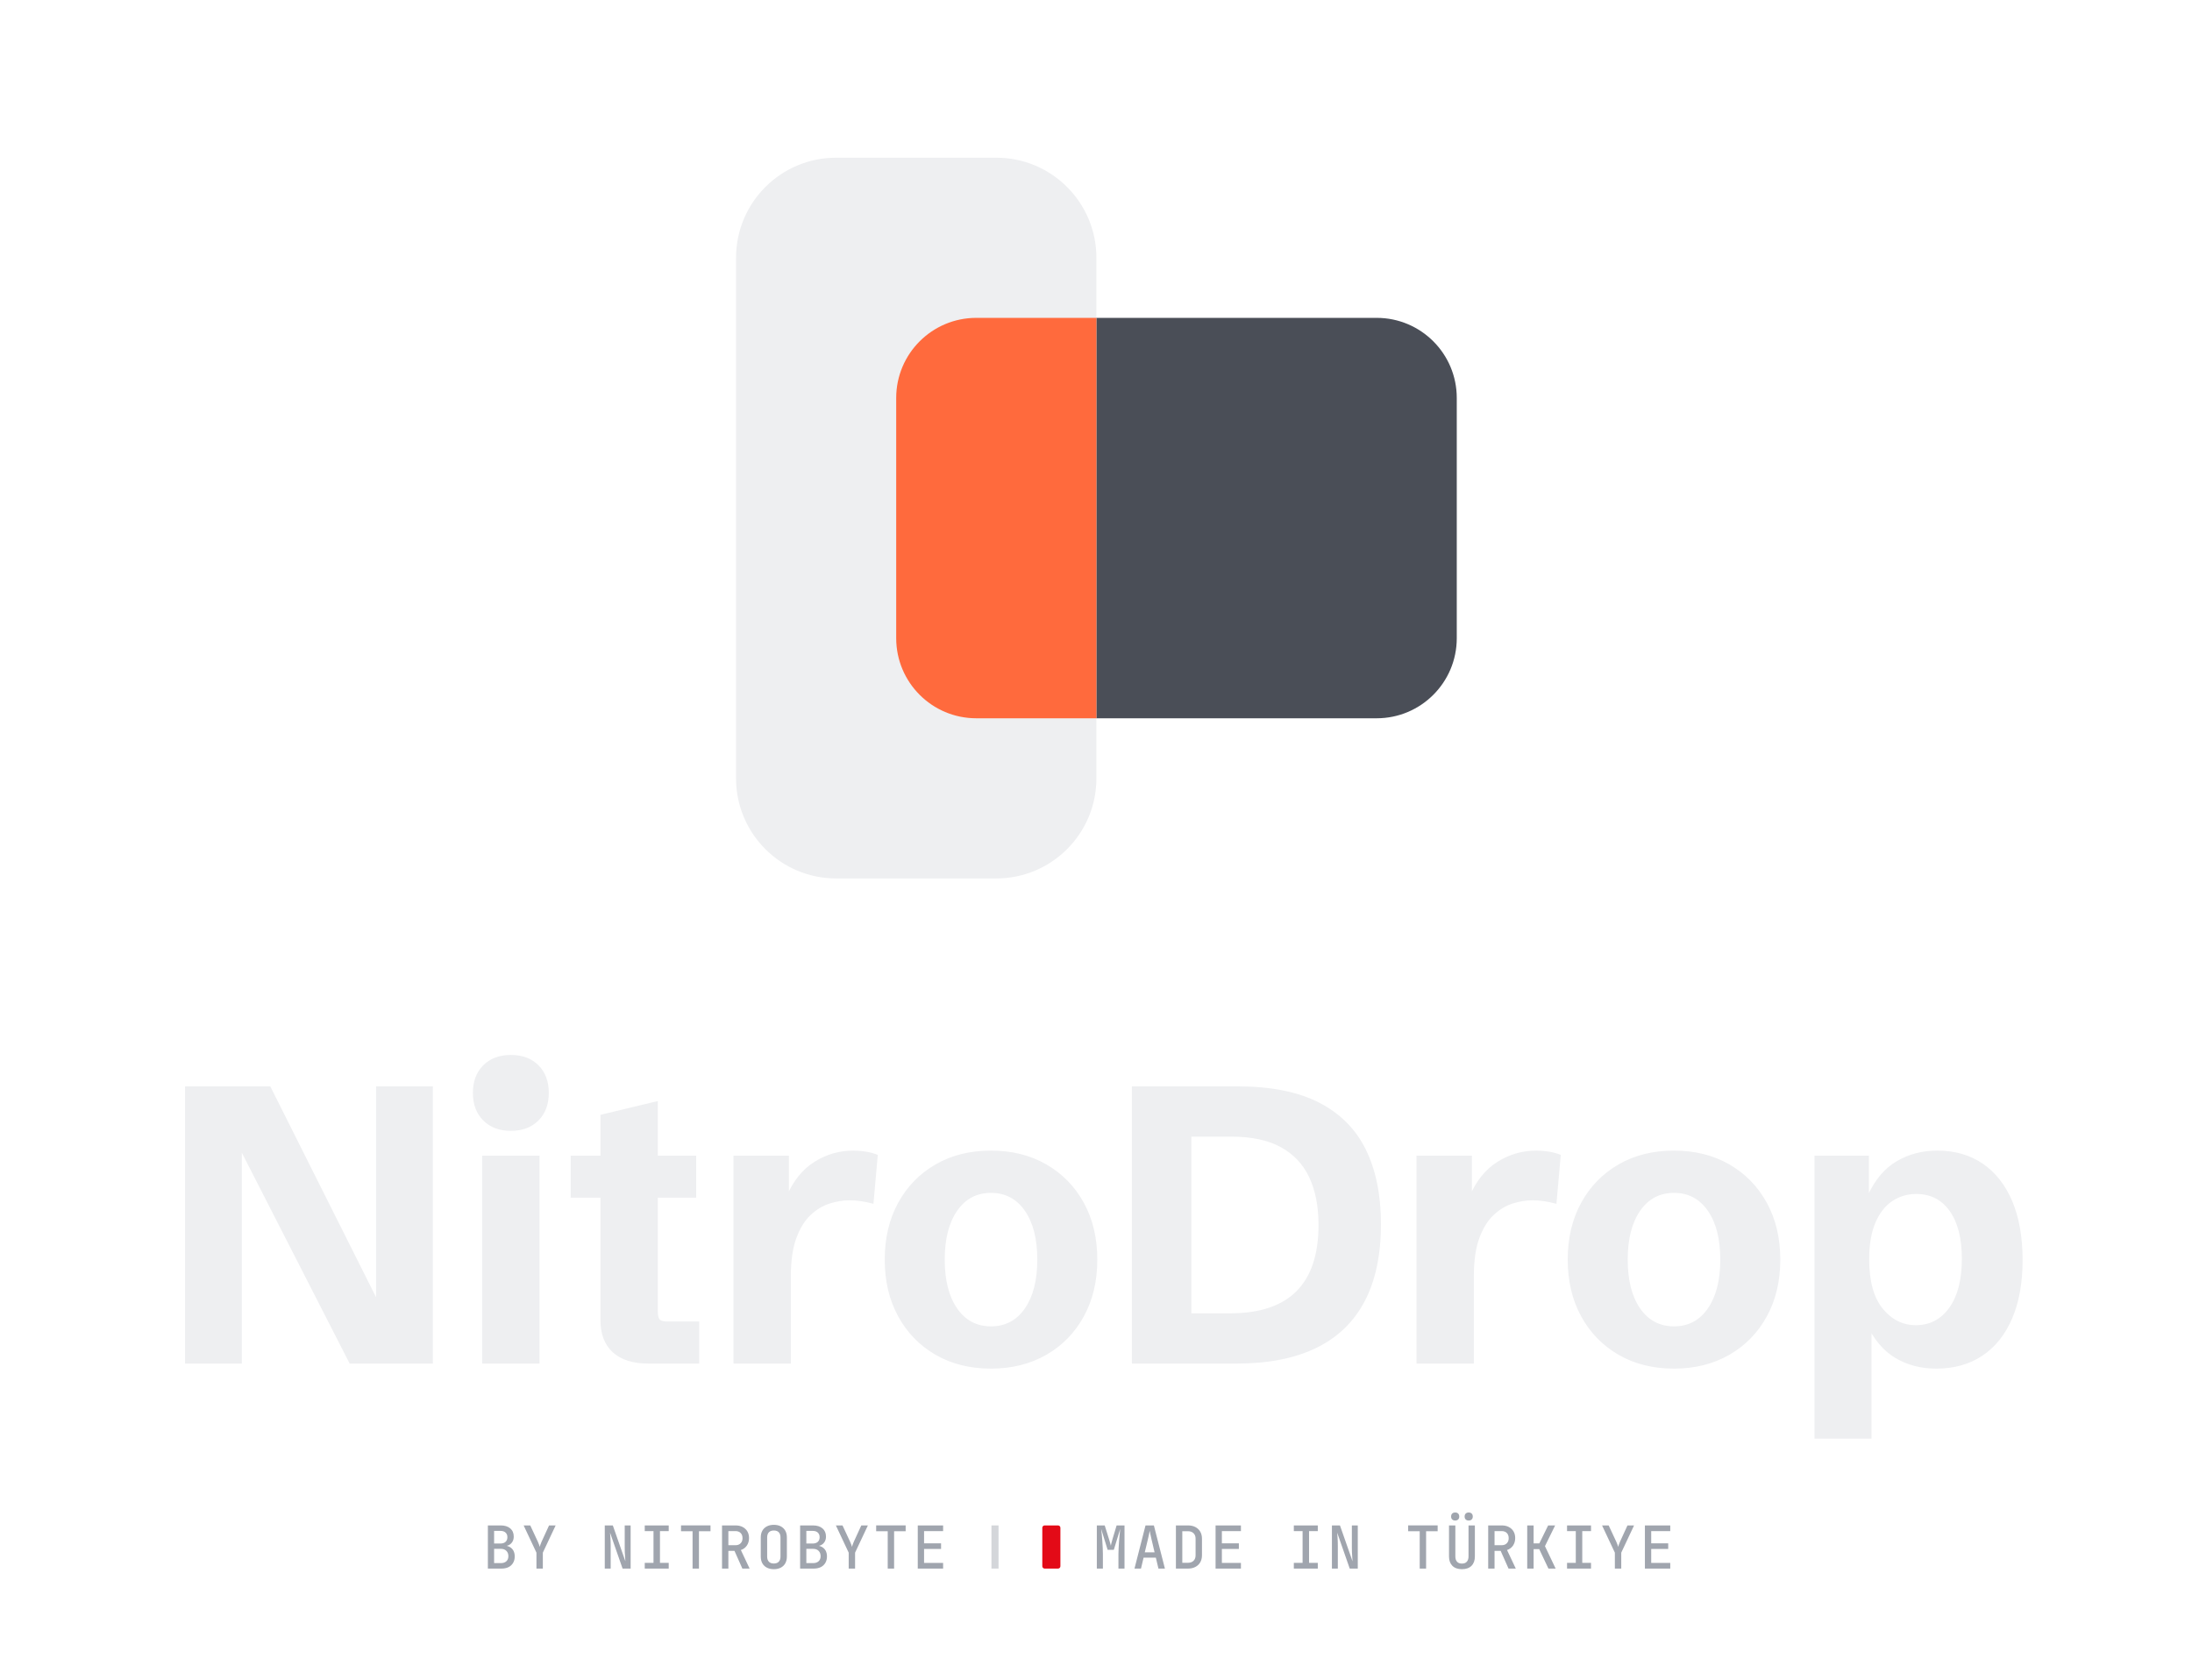
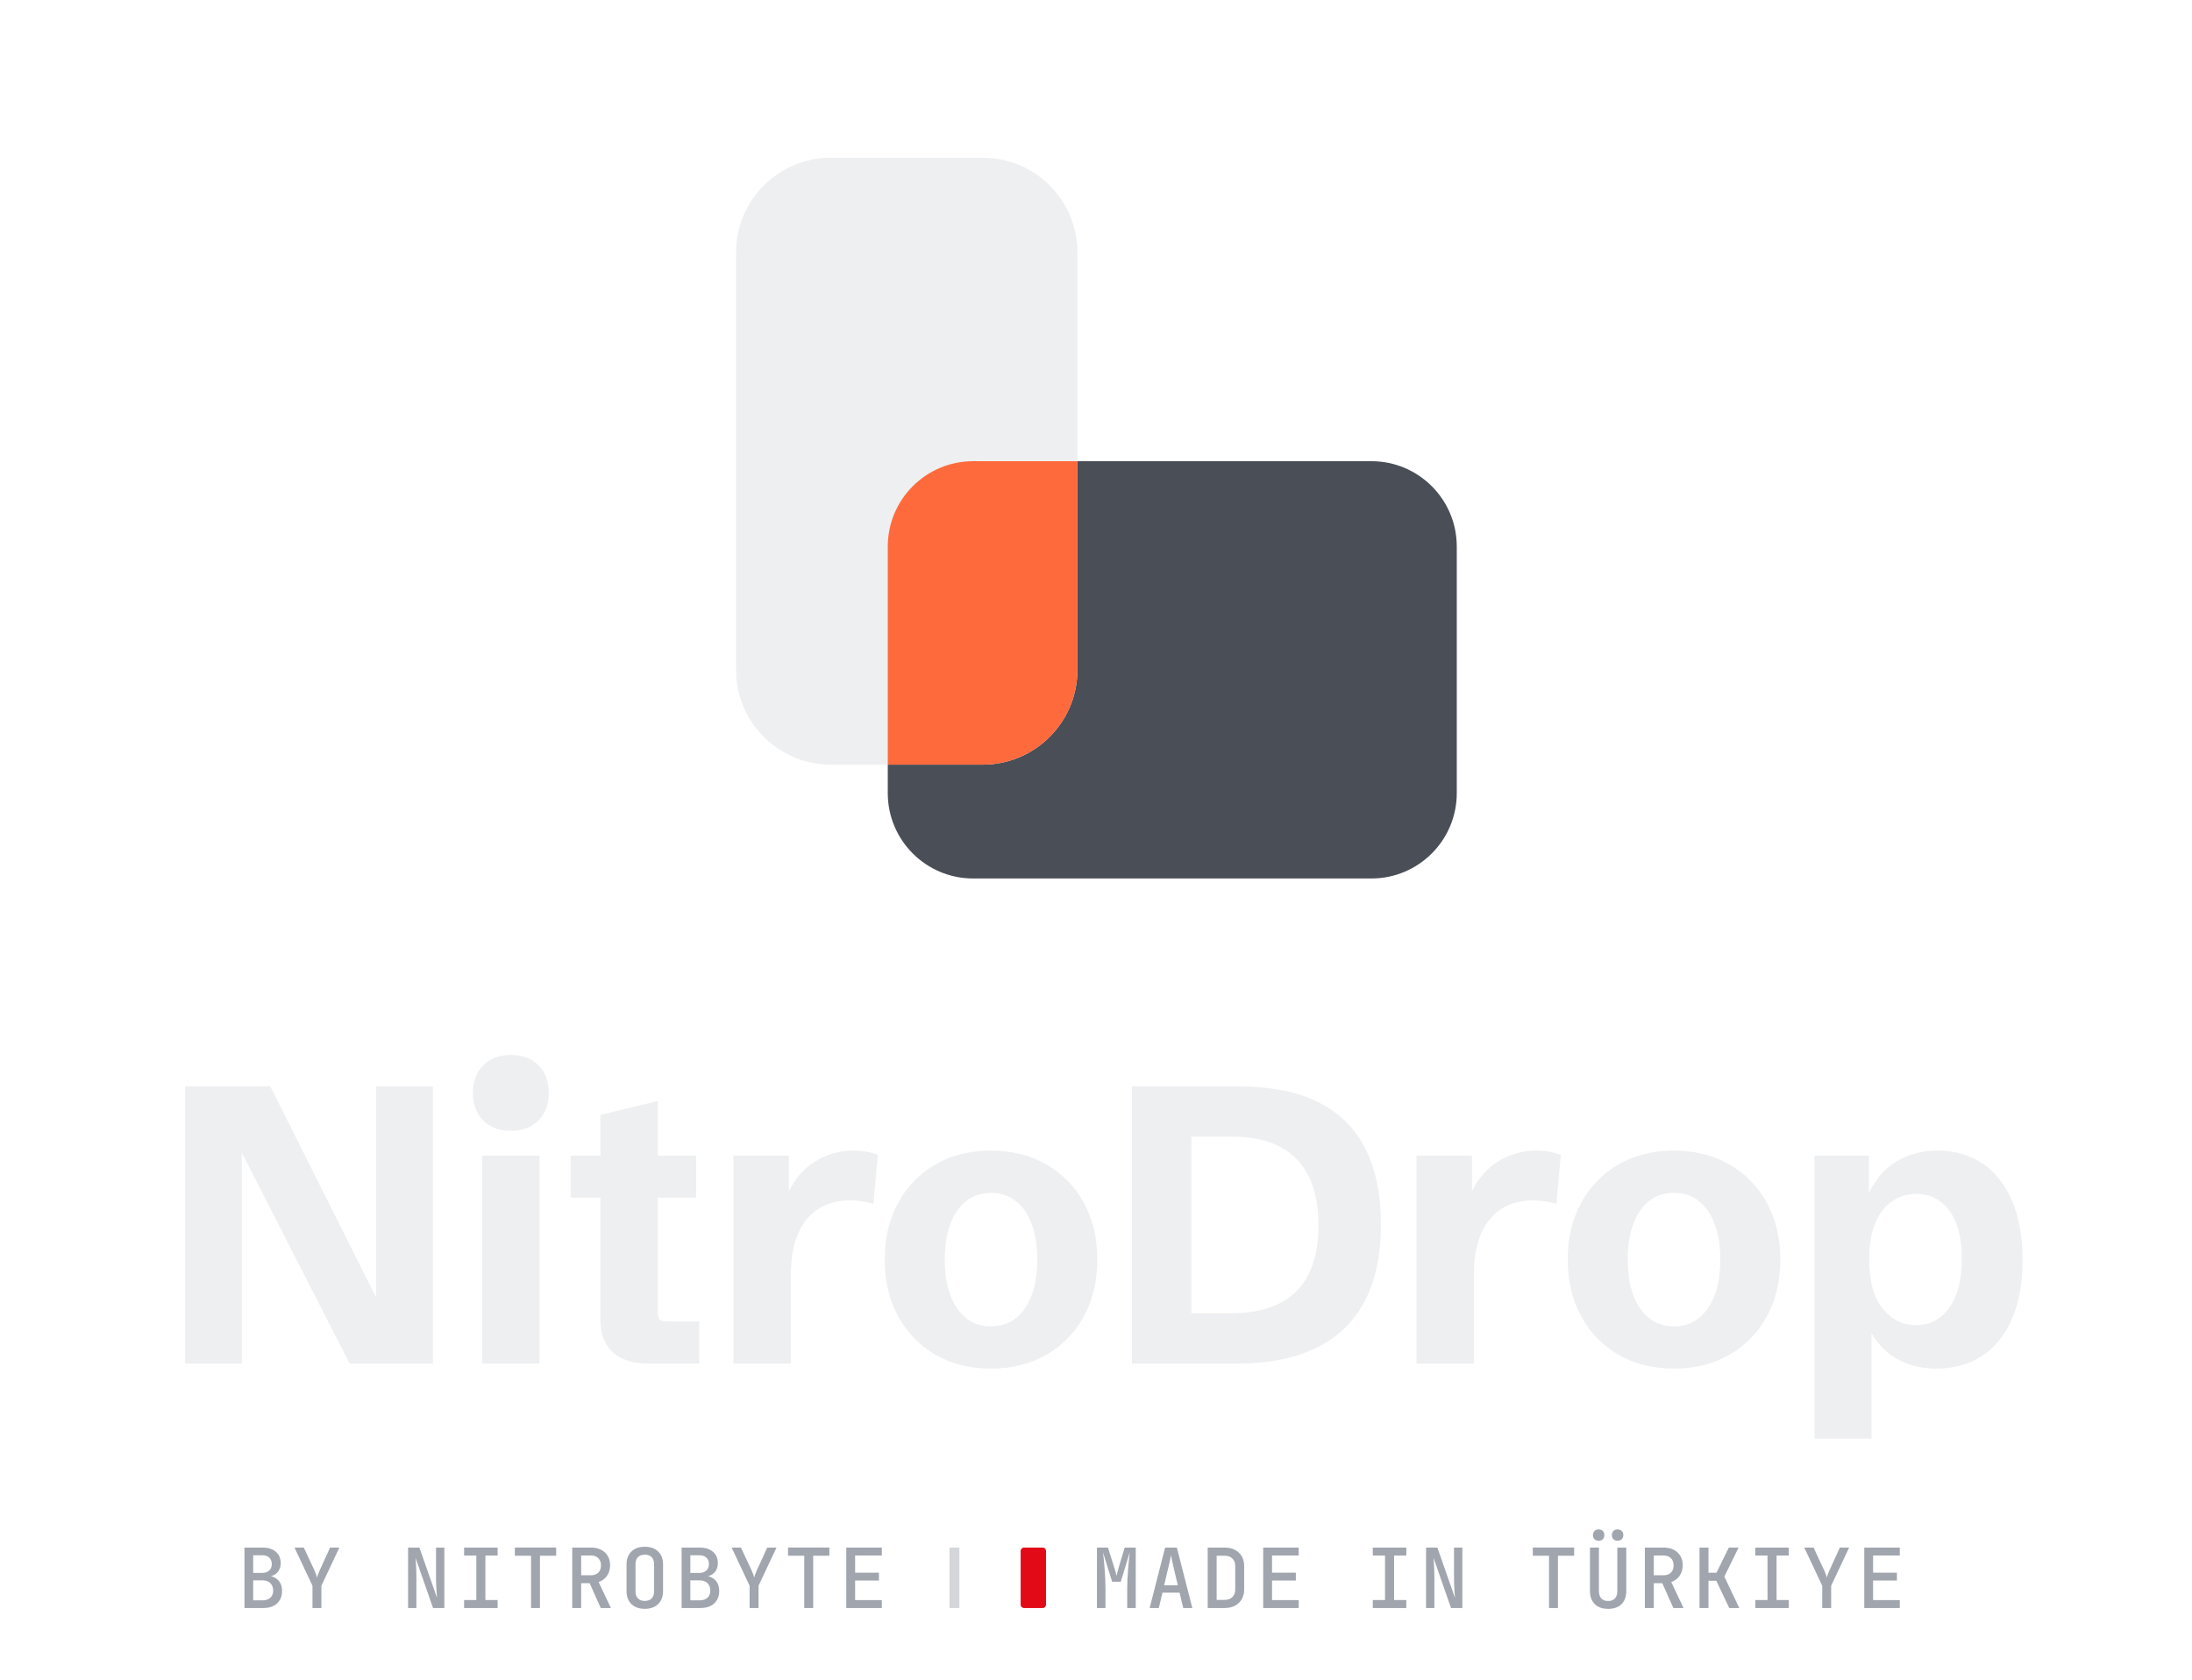
<svg xmlns="http://www.w3.org/2000/svg" viewBox="0 0 556 426">
-   <g transform="translate(151.15 9.53) scale(5.0781)">
+   <g transform="translate(157.83 20.76) scale(4.8109)">
    <defs>
-       <clipPath id="clp12">
-         <rect x="7" y="6" width="18" height="36" rx="5" />
+       <clipPath id="clp22">
+         <rect x="6" y="4" width="18" height="32" rx="5" />
      </clipPath>
    </defs>
    <g fill="#4A4E57">
-       <rect x="15" y="14" width="28" height="20" rx="4" />
+       <rect x="14" y="20" width="30" height="22" rx="4.5" />
    </g>
    <g fill="#EEEFF1">
-       <rect x="7" y="6" width="18" height="36" rx="5" />
+       <rect x="6" y="4" width="18" height="32" rx="5" />
    </g>
-     <g fill="#FF6A3D" clip-path="url(#clp12)">
-       <rect x="15" y="14" width="28" height="20" rx="4" />
+     <g fill="#FF6A3D" clip-path="url(#clp22)">
+       <rect x="14" y="20" width="30" height="22" rx="4.5" />
    </g>
  </g>
  <path fill="#EEEFF1" d="M46.94 345.86L46.94 275.55L68.56 275.55L100.08 338.39L95.39 338.68L95.39 275.55L109.79 275.55L109.79 345.86L88.69 345.86L56.38 282.68L61.34 282.33L61.34 345.86L46.94 345.86ZM122.30 345.86L122.30 293.12L136.85 293.12L136.85 345.86L122.30 345.86ZM129.57 286.83Q125.21 286.83 122.58 284.20Q119.95 281.57 119.95 277.21Q119.95 272.82 122.58 270.20Q125.21 267.58 129.57 267.58Q133.96 267.58 136.58 270.20Q139.20 272.82 139.20 277.21Q139.20 281.57 136.58 284.20Q133.96 286.83 129.57 286.83ZM164.46 345.86Q158.57 345.86 155.44 343.00Q152.30 340.15 152.30 334.79L152.30 303.79L144.76 303.79L144.76 293.12L152.30 293.12L152.30 282.77L166.85 279.27L166.85 293.12L176.59 293.12L176.59 303.79L166.85 303.79L166.85 332.48Q166.85 334.11 167.31 334.65Q167.78 335.19 169.29 335.19L177.35 335.19L177.35 345.86L164.46 345.86ZM186.05 345.86L186.05 293.12L200.11 293.12L200.11 304.99L199.52 303.45Q202.03 297.57 206.56 294.71Q211.09 291.84 216.47 291.84Q218.00 291.84 219.56 292.09Q221.12 292.33 222.65 292.92L221.55 305.34Q218.37 304.45 215.43 304.45Q213.03 304.45 210.43 305.27Q207.83 306.10 205.60 308.19Q203.38 310.27 201.99 314.04Q200.60 317.81 200.60 323.68L200.60 345.86L186.05 345.86ZM251.35 347.14Q243.38 347.14 237.30 343.63Q231.23 340.12 227.82 333.88Q224.41 327.65 224.41 319.48Q224.41 311.31 227.82 305.08Q231.22 298.86 237.30 295.35Q243.38 291.84 251.34 291.84Q259.34 291.84 265.41 295.35Q271.49 298.85 274.91 305.08Q278.33 311.30 278.33 319.49Q278.33 327.67 274.91 333.90Q271.50 340.13 265.41 343.63Q259.31 347.14 251.35 347.14ZM251.37 336.42Q256.82 336.42 259.96 331.87Q263.11 327.32 263.11 319.49Q263.11 311.65 259.96 307.11Q256.81 302.56 251.37 302.56Q245.92 302.56 242.78 307.11Q239.63 311.65 239.63 319.49Q239.63 327.34 242.78 331.88Q245.93 336.42 251.37 336.42ZM287.11 345.86L287.11 275.55L313.93 275.55Q326.58 275.55 334.61 279.68Q342.64 283.81 346.46 291.62Q350.28 299.44 350.28 310.49Q350.28 322.16 346.16 330.03Q342.04 337.90 333.89 341.88Q325.74 345.86 313.65 345.86L287.11 345.86ZM302.19 333.11L312.06 333.11Q334.44 333.11 334.44 310.70Q334.44 303.61 332.08 298.60Q329.72 293.60 324.84 290.95Q319.97 288.30 312.34 288.30L302.19 288.30L302.19 333.11ZM359.29 345.86L359.29 293.12L373.35 293.12L373.35 304.99L372.76 303.45Q375.27 297.57 379.80 294.71Q384.33 291.84 389.72 291.84Q391.24 291.84 392.80 292.09Q394.36 292.33 395.89 292.92L394.79 305.34Q391.61 304.45 388.67 304.45Q386.28 304.45 383.67 305.27Q381.07 306.10 378.85 308.19Q376.62 310.27 375.23 314.04Q373.84 317.81 373.84 323.68L373.84 345.86L359.29 345.86ZM424.59 347.14Q416.62 347.14 410.55 343.63Q404.47 340.12 401.06 333.88Q397.65 327.65 397.65 319.48Q397.65 311.31 401.06 305.08Q404.47 298.86 410.54 295.35Q416.62 291.84 424.58 291.84Q432.58 291.84 438.66 295.35Q444.73 298.85 448.15 305.08Q451.57 311.30 451.57 319.49Q451.57 327.67 448.15 333.90Q444.74 340.13 438.65 343.63Q432.55 347.14 424.59 347.14ZM424.62 336.42Q430.06 336.42 433.20 331.87Q436.35 327.32 436.35 319.49Q436.35 311.65 433.20 307.11Q430.05 302.56 424.61 302.56Q419.17 302.56 416.02 307.11Q412.87 311.65 412.87 319.49Q412.87 327.34 416.02 331.88Q419.17 336.42 424.62 336.42ZM460.25 364.90L460.25 293.12L474.04 293.12L474.04 303.70L473.88 302.95Q476.60 297.16 481.16 294.50Q485.71 291.84 491.38 291.84Q498.05 291.84 502.90 295.14Q507.76 298.45 510.40 304.66Q513.03 310.87 513.03 319.60Q513.03 328.26 510.37 334.44Q507.71 340.62 502.80 343.88Q497.89 347.14 491.14 347.14Q485.30 347.14 480.75 344.43Q476.19 341.72 473.35 335.62L474.71 335.50L474.71 364.90L460.25 364.90ZM485.96 336.12Q491.28 336.12 494.45 331.67Q497.62 327.22 497.62 319.29Q497.62 311.49 494.54 307.17Q491.46 302.84 486.06 302.84Q482.70 302.84 479.98 304.64Q477.26 306.45 475.69 310.13Q474.12 313.81 474.12 319.40Q474.12 327.73 477.54 331.92Q480.97 336.12 485.96 336.12Z" />
-   <path fill="#A0A5AE" transform="translate(122.48 397.86)" d="M1.27 0.00L1.27 -10.95L4.50 -10.95Q6.05 -10.95 6.94 -10.20Q7.83 -9.45 7.83 -8.12Q7.83 -7.38 7.51 -6.83Q7.19 -6.28 6.62 -5.98Q6.04 -5.68 5.28 -5.69L5.28 -5.84Q6.11 -5.85 6.74 -5.52Q7.37 -5.20 7.73 -4.58Q8.08 -3.95 8.08 -3.08Q8.08 -2.14 7.67 -1.45Q7.26 -0.75 6.51 -0.37Q5.75 0.00 4.70 0.00L1.27 0.00ZM2.85 -1.39L4.57 -1.39Q5.45 -1.39 5.96 -1.86Q6.47 -2.33 6.47 -3.15Q6.47 -3.99 5.96 -4.50Q5.45 -5.01 4.57 -5.01L2.85 -5.01L2.85 -1.39ZM2.85 -6.36L4.49 -6.36Q5.29 -6.36 5.76 -6.79Q6.22 -7.22 6.22 -7.96Q6.22 -8.70 5.76 -9.13Q5.30 -9.56 4.50 -9.56L2.85 -9.56L2.85 -6.36ZM13.59 0.00L13.59 -4.04L10.34 -10.95L12.02 -10.95L13.95 -6.81Q14.14 -6.40 14.26 -6.05Q14.38 -5.70 14.42 -5.51Q14.47 -5.70 14.59 -6.05Q14.71 -6.40 14.89 -6.81L16.79 -10.95L18.46 -10.95L15.21 -4.04L15.21 0.00L13.59 0.00ZM30.92 0.00L30.92 -10.95L32.96 -10.95L36.15 -1.84Q36.12 -2.27 36.08 -2.88Q36.03 -3.48 36.00 -4.12Q35.98 -4.76 35.98 -5.29L35.98 -10.95L37.48 -10.95L37.48 0.00L35.44 0.00L32.26 -9.11Q32.30 -8.71 32.33 -8.13Q32.37 -7.55 32.40 -6.92Q32.42 -6.29 32.42 -5.75L32.42 0.00L30.92 0.00ZM41.06 0.00L41.06 -1.45L43.28 -1.45L43.28 -9.50L41.06 -9.50L41.06 -10.95L47.14 -10.95L47.14 -9.50L44.92 -9.50L44.92 -1.45L47.14 -1.45L47.14 0.00L41.06 0.00ZM53.19 0.00L53.19 -9.47L50.26 -9.47L50.26 -10.96L57.74 -10.96L57.74 -9.47L54.81 -9.47L54.81 0.00L53.19 0.00ZM60.66 0.00L60.66 -10.95L64.09 -10.95Q65.12 -10.95 65.89 -10.55Q66.66 -10.15 67.09 -9.43Q67.51 -8.71 67.51 -7.75Q67.51 -6.65 66.96 -5.84Q66.40 -5.03 65.44 -4.71L67.66 0.00L65.82 0.00L63.82 -4.50L62.27 -4.50L62.27 0.00L60.66 0.00ZM62.27 -5.93L64.09 -5.93Q64.90 -5.93 65.38 -6.42Q65.86 -6.90 65.86 -7.71Q65.86 -8.55 65.38 -9.03Q64.90 -9.51 64.09 -9.51L62.27 -9.51L62.27 -5.93ZM73.80 0.15Q72.78 0.15 72.04 -0.24Q71.30 -0.62 70.89 -1.34Q70.49 -2.07 70.49 -3.04L70.49 -7.91Q70.49 -8.90 70.89 -9.61Q71.30 -10.33 72.04 -10.71Q72.78 -11.10 73.80 -11.10Q74.83 -11.10 75.57 -10.71Q76.30 -10.33 76.71 -9.61Q77.11 -8.90 77.11 -7.92L77.11 -3.04Q77.11 -2.07 76.71 -1.34Q76.30 -0.62 75.57 -0.24Q74.83 0.15 73.80 0.15ZM73.80 -1.29Q74.62 -1.29 75.05 -1.74Q75.49 -2.20 75.49 -3.04L75.49 -7.91Q75.49 -8.75 75.06 -9.21Q74.63 -9.66 73.80 -9.66Q72.98 -9.66 72.55 -9.21Q72.11 -8.75 72.11 -7.91L72.11 -3.04Q72.11 -2.20 72.55 -1.74Q72.99 -1.29 73.80 -1.29ZM80.47 0.00L80.47 -10.95L83.70 -10.95Q85.25 -10.95 86.14 -10.20Q87.03 -9.45 87.03 -8.12Q87.03 -7.38 86.71 -6.83Q86.39 -6.28 85.82 -5.98Q85.24 -5.68 84.48 -5.69L84.48 -5.84Q85.31 -5.85 85.94 -5.52Q86.57 -5.20 86.93 -4.58Q87.28 -3.95 87.28 -3.08Q87.28 -2.14 86.87 -1.45Q86.46 -0.75 85.71 -0.37Q84.95 0.00 83.90 0.00L80.47 0.00ZM82.05 -1.39L83.77 -1.39Q84.65 -1.39 85.16 -1.86Q85.67 -2.33 85.67 -3.15Q85.67 -3.99 85.16 -4.50Q84.65 -5.01 83.77 -5.01L82.05 -5.01L82.05 -1.39ZM82.05 -6.36L83.69 -6.36Q84.49 -6.36 84.96 -6.79Q85.42 -7.22 85.42 -7.96Q85.42 -8.70 84.96 -9.13Q84.50 -9.56 83.70 -9.56L82.05 -9.56L82.05 -6.36ZM92.79 0.00L92.79 -4.04L89.54 -10.95L91.22 -10.95L93.15 -6.81Q93.34 -6.40 93.46 -6.05Q93.58 -5.70 93.62 -5.51Q93.67 -5.70 93.79 -6.05Q93.91 -6.40 94.09 -6.81L95.99 -10.95L97.66 -10.95L94.41 -4.04L94.41 0.00L92.79 0.00ZM102.69 0.00L102.69 -9.47L99.76 -9.47L99.76 -10.96L107.24 -10.96L107.24 -9.47L104.31 -9.47L104.31 0.00L102.69 0.00ZM110.31 0.00L110.31 -10.95L116.74 -10.95L116.74 -9.51L111.91 -9.51L111.91 -6.40L116.22 -6.40L116.22 -4.98L111.91 -4.98L111.91 -1.44L116.74 -1.44L116.74 0.00L110.31 0.00Z" />
-   <rect x="251.48" y="386.91" width="1.80" height="10.95" fill="#A0A5AE" opacity=".45" />
-   <rect x="264.38" y="386.91" width="4.59" height="10.95" rx="0.60" fill="#E30A17" />
-   <path fill="#A0A5AE" transform="translate(277.22 397.86)" d="M0.99 0.00L0.99 -10.95L2.99 -10.95L4.09 -7.44Q4.25 -6.94 4.37 -6.49Q4.49 -6.03 4.54 -5.81Q4.59 -6.03 4.70 -6.49Q4.81 -6.94 4.96 -7.45L6.01 -10.95L8.01 -10.95L8.01 0.00L6.47 0.00L6.47 -3.68Q6.47 -4.39 6.52 -5.25Q6.56 -6.11 6.63 -7.00Q6.70 -7.88 6.78 -8.68Q6.86 -9.48 6.92 -10.07L5.30 -4.76L3.73 -4.76L2.09 -10.07Q2.16 -9.50 2.24 -8.72Q2.31 -7.95 2.38 -7.08Q2.44 -6.21 2.48 -5.33Q2.53 -4.45 2.53 -3.68L2.53 0.00L0.99 0.00ZM10.54 0.00L13.34 -10.95L15.46 -10.95L18.26 0.00L16.62 0.00L15.96 -2.78L12.85 -2.78L12.19 0.00L10.54 0.00ZM13.15 -4.12L15.64 -4.12L14.90 -7.27Q14.70 -8.12 14.57 -8.74Q14.44 -9.36 14.40 -9.59Q14.36 -9.36 14.24 -8.74Q14.11 -8.12 13.91 -7.29L13.15 -4.12ZM21.05 0.00L21.05 -10.95L24.10 -10.95Q25.19 -10.95 25.98 -10.54Q26.78 -10.12 27.22 -9.37Q27.66 -8.62 27.66 -7.60L27.66 -3.37Q27.66 -2.35 27.22 -1.59Q26.78 -0.83 25.98 -0.42Q25.19 0.00 24.10 0.00L21.05 0.00ZM22.67 -1.47L24.10 -1.47Q25.00 -1.47 25.52 -1.98Q26.04 -2.48 26.04 -3.37L26.04 -7.60Q26.04 -8.47 25.52 -8.97Q25.00 -9.48 24.10 -9.48L22.67 -9.48L22.67 -1.47ZM31.11 0.00L31.11 -10.95L37.54 -10.95L37.54 -9.51L32.71 -9.51L32.71 -6.40L37.02 -6.40L37.02 -4.98L32.71 -4.98L32.71 -1.44L37.54 -1.44L37.54 0.00L31.11 0.00ZM50.96 0.00L50.96 -1.45L53.18 -1.45L53.18 -9.50L50.96 -9.50L50.96 -10.95L57.04 -10.95L57.04 -9.50L54.82 -9.50L54.82 -1.45L57.04 -1.45L57.04 0.00L50.96 0.00ZM60.62 0.00L60.62 -10.95L62.66 -10.95L65.85 -1.84Q65.82 -2.27 65.78 -2.88Q65.73 -3.48 65.70 -4.12Q65.68 -4.76 65.68 -5.29L65.68 -10.95L67.18 -10.95L67.18 0.00L65.14 0.00L61.96 -9.11Q62.00 -8.71 62.03 -8.13Q62.07 -7.55 62.10 -6.92Q62.12 -6.29 62.12 -5.75L62.12 0.00L60.62 0.00ZM82.89 0.00L82.89 -9.47L79.96 -9.47L79.96 -10.96L87.44 -10.96L87.44 -9.47L84.51 -9.47L84.51 0.00L82.89 0.00ZM93.60 0.15Q92.03 0.15 91.17 -0.71Q90.32 -1.58 90.32 -3.06L90.32 -10.95L91.93 -10.95L91.93 -3.07Q91.93 -2.23 92.35 -1.75Q92.77 -1.27 93.60 -1.27Q94.42 -1.27 94.84 -1.75Q95.27 -2.23 95.27 -3.07L95.27 -10.95L96.88 -10.95L96.88 -3.06Q96.88 -1.57 96.03 -0.71Q95.18 0.15 93.60 0.15ZM95.31 -12.19Q94.84 -12.19 94.56 -12.46Q94.28 -12.73 94.28 -13.20Q94.28 -13.68 94.56 -13.96Q94.84 -14.23 95.31 -14.23Q95.79 -14.23 96.07 -13.96Q96.35 -13.68 96.35 -13.20Q96.35 -12.73 96.07 -12.46Q95.79 -12.19 95.31 -12.19ZM91.89 -12.19Q91.41 -12.19 91.13 -12.46Q90.85 -12.73 90.85 -13.20Q90.85 -13.68 91.13 -13.96Q91.41 -14.23 91.89 -14.23Q92.36 -14.23 92.64 -13.96Q92.92 -13.68 92.92 -13.20Q92.92 -12.73 92.64 -12.46Q92.36 -12.19 91.89 -12.19ZM100.26 0.00L100.26 -10.95L103.69 -10.95Q104.72 -10.95 105.49 -10.55Q106.26 -10.15 106.69 -9.43Q107.11 -8.71 107.11 -7.75Q107.11 -6.65 106.56 -5.84Q106.00 -5.03 105.04 -4.71L107.26 0.00L105.42 0.00L103.42 -4.50L101.87 -4.50L101.87 0.00L100.26 0.00ZM101.87 -5.93L103.69 -5.93Q104.50 -5.93 104.98 -6.42Q105.46 -6.90 105.46 -7.71Q105.46 -8.55 104.98 -9.03Q104.50 -9.51 103.69 -9.51L101.87 -9.51L101.87 -5.93ZM110.16 0.00L110.16 -10.95L111.78 -10.95L111.78 -6.39L113.23 -6.39L115.47 -10.95L117.24 -10.95L114.66 -5.69L117.37 0.00L115.54 0.00L113.20 -4.94L111.78 -4.94L111.78 0.00L110.16 0.00ZM120.26 0.00L120.26 -1.45L122.48 -1.45L122.48 -9.50L120.26 -9.50L120.26 -10.95L126.34 -10.95L126.34 -9.50L124.12 -9.50L124.12 -1.45L126.34 -1.45L126.34 0.00L120.26 0.00ZM132.39 0.00L132.39 -4.04L129.14 -10.95L130.82 -10.95L132.75 -6.81Q132.94 -6.40 133.06 -6.05Q133.19 -5.70 133.22 -5.51Q133.27 -5.70 133.39 -6.05Q133.51 -6.40 133.69 -6.81L135.59 -10.95L137.26 -10.95L134.01 -4.04L134.01 0.00L132.39 0.00ZM140.01 0.00L140.01 -10.95L146.44 -10.95L146.44 -9.51L141.61 -9.51L141.61 -6.40L145.92 -6.40L145.92 -4.98L141.61 -4.98L141.61 -1.44L146.44 -1.44L146.44 0.00L140.01 0.00Z" />
+   <path fill="#A0A5AE" transform="translate(60.23 407.86)" d="M1.78 0.00L1.78 -15.33L6.31 -15.33Q8.48 -15.33 9.72 -14.28Q10.97 -13.22 10.97 -11.37Q10.97 -10.33 10.52 -9.56Q10.07 -8.79 9.27 -8.37Q8.46 -7.95 7.39 -7.97L7.39 -8.17Q8.55 -8.19 9.43 -7.73Q10.31 -7.28 10.82 -6.41Q11.32 -5.53 11.32 -4.31Q11.32 -3.00 10.74 -2.02Q10.17 -1.05 9.11 -0.52Q8.05 0.00 6.58 0.00L1.78 0.00ZM3.99 -1.95L6.40 -1.95Q7.63 -1.95 8.35 -2.61Q9.06 -3.27 9.06 -4.41Q9.06 -5.58 8.35 -6.30Q7.63 -7.02 6.40 -7.02L3.99 -7.02L3.99 -1.95ZM3.99 -8.91L6.28 -8.91Q7.41 -8.91 8.06 -9.51Q8.71 -10.11 8.71 -11.14Q8.71 -12.18 8.07 -12.78Q7.42 -13.38 6.29 -13.38L3.99 -13.38L3.99 -8.91ZM19.03 0.00L19.03 -5.65L14.47 -15.33L16.83 -15.33L19.54 -9.53Q19.80 -8.96 19.97 -8.47Q20.14 -7.98 20.19 -7.72Q20.25 -7.98 20.42 -8.47Q20.59 -8.96 20.85 -9.53L23.50 -15.33L25.85 -15.33L21.29 -5.65L21.29 0.00L19.03 0.00ZM43.28 0.00L43.28 -15.33L46.15 -15.33L50.62 -2.58Q50.57 -3.18 50.51 -4.03Q50.44 -4.87 50.41 -5.77Q50.37 -6.67 50.37 -7.41L50.37 -15.33L52.48 -15.33L52.48 0.00L49.61 0.00L45.17 -12.75Q45.22 -12.19 45.27 -11.38Q45.32 -10.57 45.35 -9.69Q45.39 -8.81 45.39 -8.04L45.39 0.00L43.28 0.00ZM57.49 0.00L57.49 -2.02L60.59 -2.02L60.59 -13.31L57.49 -13.31L57.49 -15.33L65.99 -15.33L65.99 -13.31L62.89 -13.31L62.89 -2.02L65.99 -2.02L65.99 0.00L57.49 0.00ZM74.47 0.00L74.47 -13.26L70.36 -13.26L70.36 -15.34L80.84 -15.34L80.84 -13.26L76.73 -13.26L76.73 0.00L74.47 0.00ZM84.92 0.00L84.92 -15.33L89.72 -15.33Q91.17 -15.33 92.25 -14.77Q93.33 -14.21 93.93 -13.20Q94.52 -12.20 94.52 -10.84Q94.52 -9.31 93.74 -8.18Q92.95 -7.05 91.61 -6.59L94.73 0.00L92.15 0.00L89.34 -6.30L87.18 -6.30L87.18 0.00L84.92 0.00ZM87.18 -8.31L89.72 -8.31Q90.86 -8.31 91.54 -8.98Q92.21 -9.66 92.21 -10.80Q92.21 -11.96 91.54 -12.64Q90.86 -13.32 89.72 -13.32L87.18 -13.32L87.18 -8.31ZM103.32 0.21Q101.89 0.21 100.85 -0.33Q99.81 -0.87 99.25 -1.88Q98.69 -2.89 98.69 -4.26L98.69 -11.07Q98.69 -12.45 99.25 -13.46Q99.81 -14.46 100.85 -15.00Q101.89 -15.54 103.32 -15.54Q104.76 -15.54 105.79 -15.00Q106.83 -14.46 107.39 -13.46Q107.95 -12.45 107.95 -11.08L107.95 -4.26Q107.95 -2.89 107.39 -1.88Q106.83 -0.87 105.79 -0.33Q104.76 0.21 103.32 0.21ZM103.32 -1.80Q104.47 -1.80 105.08 -2.44Q105.68 -3.08 105.68 -4.26L105.68 -11.07Q105.68 -12.26 105.08 -12.89Q104.48 -13.53 103.32 -13.53Q102.18 -13.53 101.57 -12.89Q100.96 -12.26 100.96 -11.07L100.96 -4.26Q100.96 -3.08 101.57 -2.44Q102.18 -1.80 103.32 -1.80ZM112.66 0.00L112.66 -15.33L117.19 -15.33Q119.36 -15.33 120.60 -14.28Q121.85 -13.22 121.85 -11.37Q121.85 -10.33 121.40 -9.56Q120.95 -8.79 120.15 -8.37Q119.34 -7.95 118.27 -7.97L118.27 -8.17Q119.43 -8.19 120.31 -7.73Q121.19 -7.28 121.70 -6.41Q122.20 -5.53 122.20 -4.31Q122.20 -3.00 121.62 -2.02Q121.05 -1.05 119.99 -0.52Q118.93 0.00 117.46 0.00L112.66 0.00ZM114.87 -1.95L117.28 -1.95Q118.51 -1.95 119.23 -2.61Q119.94 -3.27 119.94 -4.41Q119.94 -5.58 119.23 -6.30Q118.51 -7.02 117.28 -7.02L114.87 -7.02L114.87 -1.95ZM114.87 -8.91L117.16 -8.91Q118.29 -8.91 118.94 -9.51Q119.59 -10.11 119.59 -11.14Q119.59 -12.18 118.95 -12.78Q118.30 -13.38 117.17 -13.38L114.87 -13.38L114.87 -8.91ZM129.91 0.00L129.91 -5.65L125.35 -15.33L127.71 -15.33L130.42 -9.53Q130.68 -8.96 130.85 -8.47Q131.02 -7.98 131.07 -7.72Q131.13 -7.98 131.30 -8.47Q131.47 -8.96 131.73 -9.53L134.38 -15.33L136.73 -15.33L132.17 -5.65L132.17 0.00L129.91 0.00ZM143.77 0.00L143.77 -13.26L139.66 -13.26L139.66 -15.34L150.14 -15.34L150.14 -13.26L146.03 -13.26L146.03 0.00L143.77 0.00ZM154.43 0.00L154.43 -15.33L163.44 -15.33L163.44 -13.32L156.67 -13.32L156.67 -8.96L162.71 -8.96L162.71 -6.97L156.67 -6.97L156.67 -2.01L163.44 -2.01L163.44 0.00L154.43 0.00Z" />
+   <rect x="240.83" y="392.53" width="2.52" height="15.33" fill="#A0A5AE" opacity=".45" />
+   <rect x="258.89" y="392.53" width="6.43" height="15.33" rx="0.84" fill="#E30A17" />
+   <path fill="#A0A5AE" transform="translate(276.86 407.86)" d="M1.38 0.00L1.38 -15.33L4.18 -15.33L5.72 -10.41Q5.95 -9.71 6.12 -9.08Q6.29 -8.45 6.35 -8.13Q6.43 -8.45 6.58 -9.08Q6.73 -9.71 6.94 -10.43L8.42 -15.33L11.22 -15.33L11.22 0.00L9.06 0.00L9.06 -5.16Q9.06 -6.15 9.12 -7.35Q9.18 -8.56 9.28 -9.80Q9.38 -11.03 9.49 -12.15Q9.60 -13.27 9.69 -14.10L7.42 -6.66L5.23 -6.66L2.92 -14.10Q3.03 -13.30 3.13 -12.21Q3.24 -11.13 3.33 -9.91Q3.41 -8.69 3.48 -7.46Q3.54 -6.23 3.54 -5.16L3.54 0.00L1.38 0.00ZM14.75 0.00L18.67 -15.33L21.65 -15.33L25.57 0.00L23.27 0.00L22.34 -3.89L17.99 -3.89L17.07 0.00L14.75 0.00ZM18.42 -5.76L21.90 -5.76L20.85 -10.18Q20.57 -11.36 20.39 -12.23Q20.21 -13.10 20.16 -13.42Q20.11 -13.10 19.93 -12.23Q19.76 -11.37 19.47 -10.20L18.42 -5.76ZM29.47 0.00L29.47 -15.33L33.74 -15.33Q35.26 -15.33 36.38 -14.75Q37.49 -14.17 38.11 -13.12Q38.72 -12.07 38.72 -10.64L38.72 -4.71Q38.72 -3.29 38.11 -2.23Q37.49 -1.17 36.38 -0.58Q35.26 0.00 33.74 0.00L29.47 0.00ZM31.74 -2.06L33.74 -2.06Q35.00 -2.06 35.73 -2.77Q36.46 -3.47 36.46 -4.71L36.46 -10.64Q36.46 -11.86 35.73 -12.56Q35.00 -13.27 33.74 -13.27L31.74 -13.27L31.74 -2.06ZM43.55 0.00L43.55 -15.33L52.56 -15.33L52.56 -13.32L45.79 -13.32L45.79 -8.96L51.83 -8.96L51.83 -6.97L45.79 -6.97L45.79 -2.01L52.56 -2.01L52.56 0.00L43.55 0.00ZM71.35 0.00L71.35 -2.02L74.45 -2.02L74.45 -13.31L71.35 -13.31L71.35 -15.33L79.85 -15.33L79.85 -13.31L76.75 -13.31L76.75 -2.02L79.85 -2.02L79.85 0.00L71.35 0.00ZM84.86 0.00L84.86 -15.33L87.73 -15.33L92.20 -2.58Q92.15 -3.18 92.09 -4.03Q92.02 -4.87 91.99 -5.77Q91.95 -6.67 91.95 -7.41L91.95 -15.33L94.06 -15.33L94.06 0.00L91.19 0.00L86.75 -12.75Q86.80 -12.19 86.85 -11.38Q86.90 -10.57 86.93 -9.69Q86.97 -8.81 86.97 -8.04L86.97 0.00L84.86 0.00ZM116.05 0.00L116.05 -13.26L111.94 -13.26L111.94 -15.34L122.42 -15.34L122.42 -13.26L118.31 -13.26L118.31 0.00L116.05 0.00ZM131.04 0.21Q128.84 0.21 127.64 -1.00Q126.44 -2.21 126.44 -4.29L126.44 -15.33L128.71 -15.33L128.71 -4.29Q128.71 -3.12 129.29 -2.45Q129.87 -1.78 131.04 -1.78Q132.19 -1.78 132.78 -2.45Q133.37 -3.12 133.37 -4.29L133.37 -15.33L135.64 -15.33L135.64 -4.29Q135.64 -2.20 134.45 -0.99Q133.25 0.21 131.04 0.21ZM133.44 -17.06Q132.78 -17.06 132.39 -17.45Q132.00 -17.83 132.00 -18.48Q132.00 -19.15 132.39 -19.54Q132.78 -19.93 133.44 -19.93Q134.10 -19.93 134.49 -19.54Q134.89 -19.15 134.89 -18.48Q134.89 -17.83 134.49 -17.45Q134.10 -17.06 133.44 -17.06ZM128.64 -17.06Q127.98 -17.06 127.59 -17.45Q127.19 -17.83 127.19 -18.48Q127.19 -19.15 127.59 -19.54Q127.98 -19.93 128.64 -19.93Q129.30 -19.93 129.69 -19.54Q130.08 -19.15 130.08 -18.48Q130.08 -17.83 129.69 -17.45Q129.30 -17.06 128.64 -17.06ZM140.36 0.00L140.36 -15.33L145.16 -15.33Q146.61 -15.33 147.69 -14.77Q148.77 -14.21 149.37 -13.20Q149.96 -12.20 149.96 -10.84Q149.96 -9.31 149.18 -8.18Q148.39 -7.05 147.05 -6.59L150.17 0.00L147.59 0.00L144.78 -6.30L142.62 -6.30L142.62 0.00L140.36 0.00ZM142.62 -8.31L145.16 -8.31Q146.30 -8.31 146.98 -8.98Q147.65 -9.66 147.65 -10.80Q147.65 -11.96 146.98 -12.64Q146.30 -13.32 145.16 -13.32L142.62 -13.32L142.62 -8.31ZM154.22 0.00L154.22 -15.33L156.49 -15.33L156.49 -8.95L158.52 -8.95L161.66 -15.33L164.13 -15.33L160.52 -7.97L164.31 0.00L161.76 0.00L158.48 -6.92L156.49 -6.92L156.49 0.00L154.22 0.00ZM168.37 0.00L168.37 -2.02L171.47 -2.02L171.47 -13.31L168.37 -13.31L168.37 -15.33L176.87 -15.33L176.87 -13.31L173.77 -13.31L173.77 -2.02L176.87 -2.02L176.87 0.00L168.37 0.00ZM185.35 0.00L185.35 -5.65L180.79 -15.33L183.15 -15.33L185.86 -9.53Q186.12 -8.96 186.29 -8.47Q186.46 -7.98 186.51 -7.72Q186.57 -7.98 186.74 -8.47Q186.91 -8.96 187.17 -9.53L189.82 -15.33L192.17 -15.33L187.61 -5.65L187.61 0.00L185.35 0.00ZM196.01 0.00L196.01 -15.33L205.02 -15.33L205.02 -13.32L198.25 -13.32L198.25 -8.96L204.29 -8.96L204.29 -6.97L198.25 -6.97L198.25 -2.01L205.02 -2.01L205.02 0.00L196.01 0.00Z" />
</svg>
